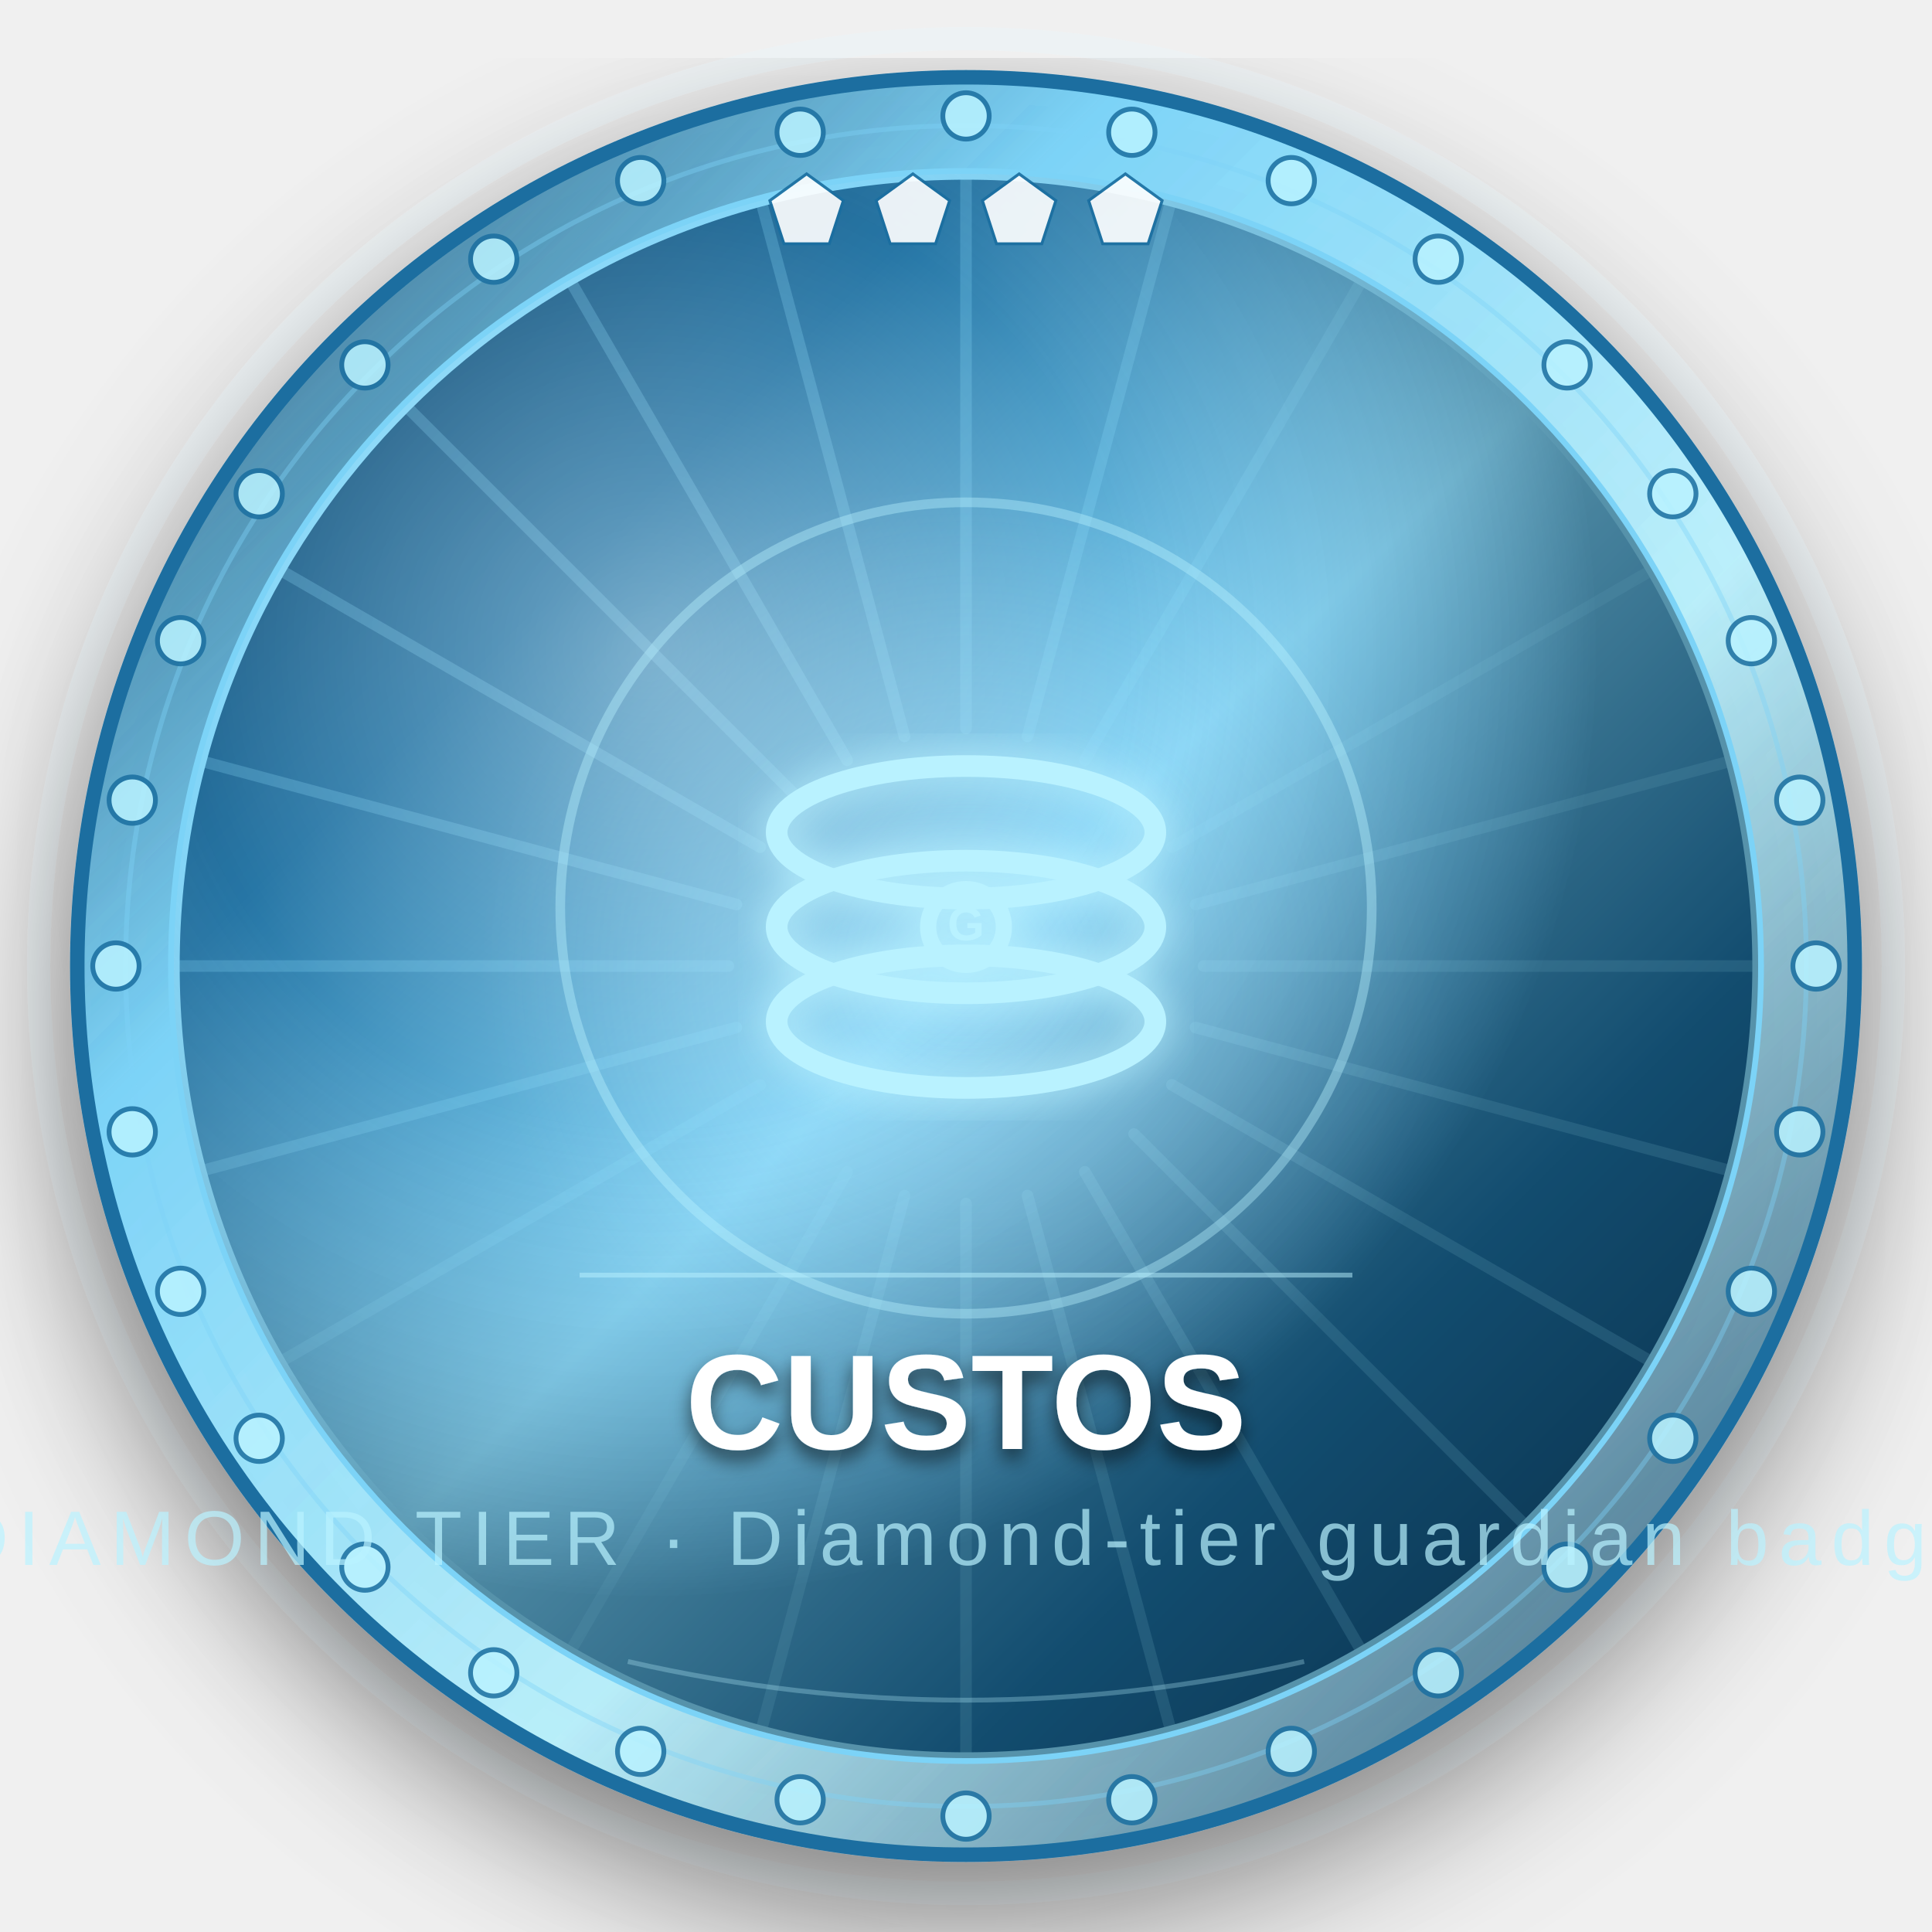
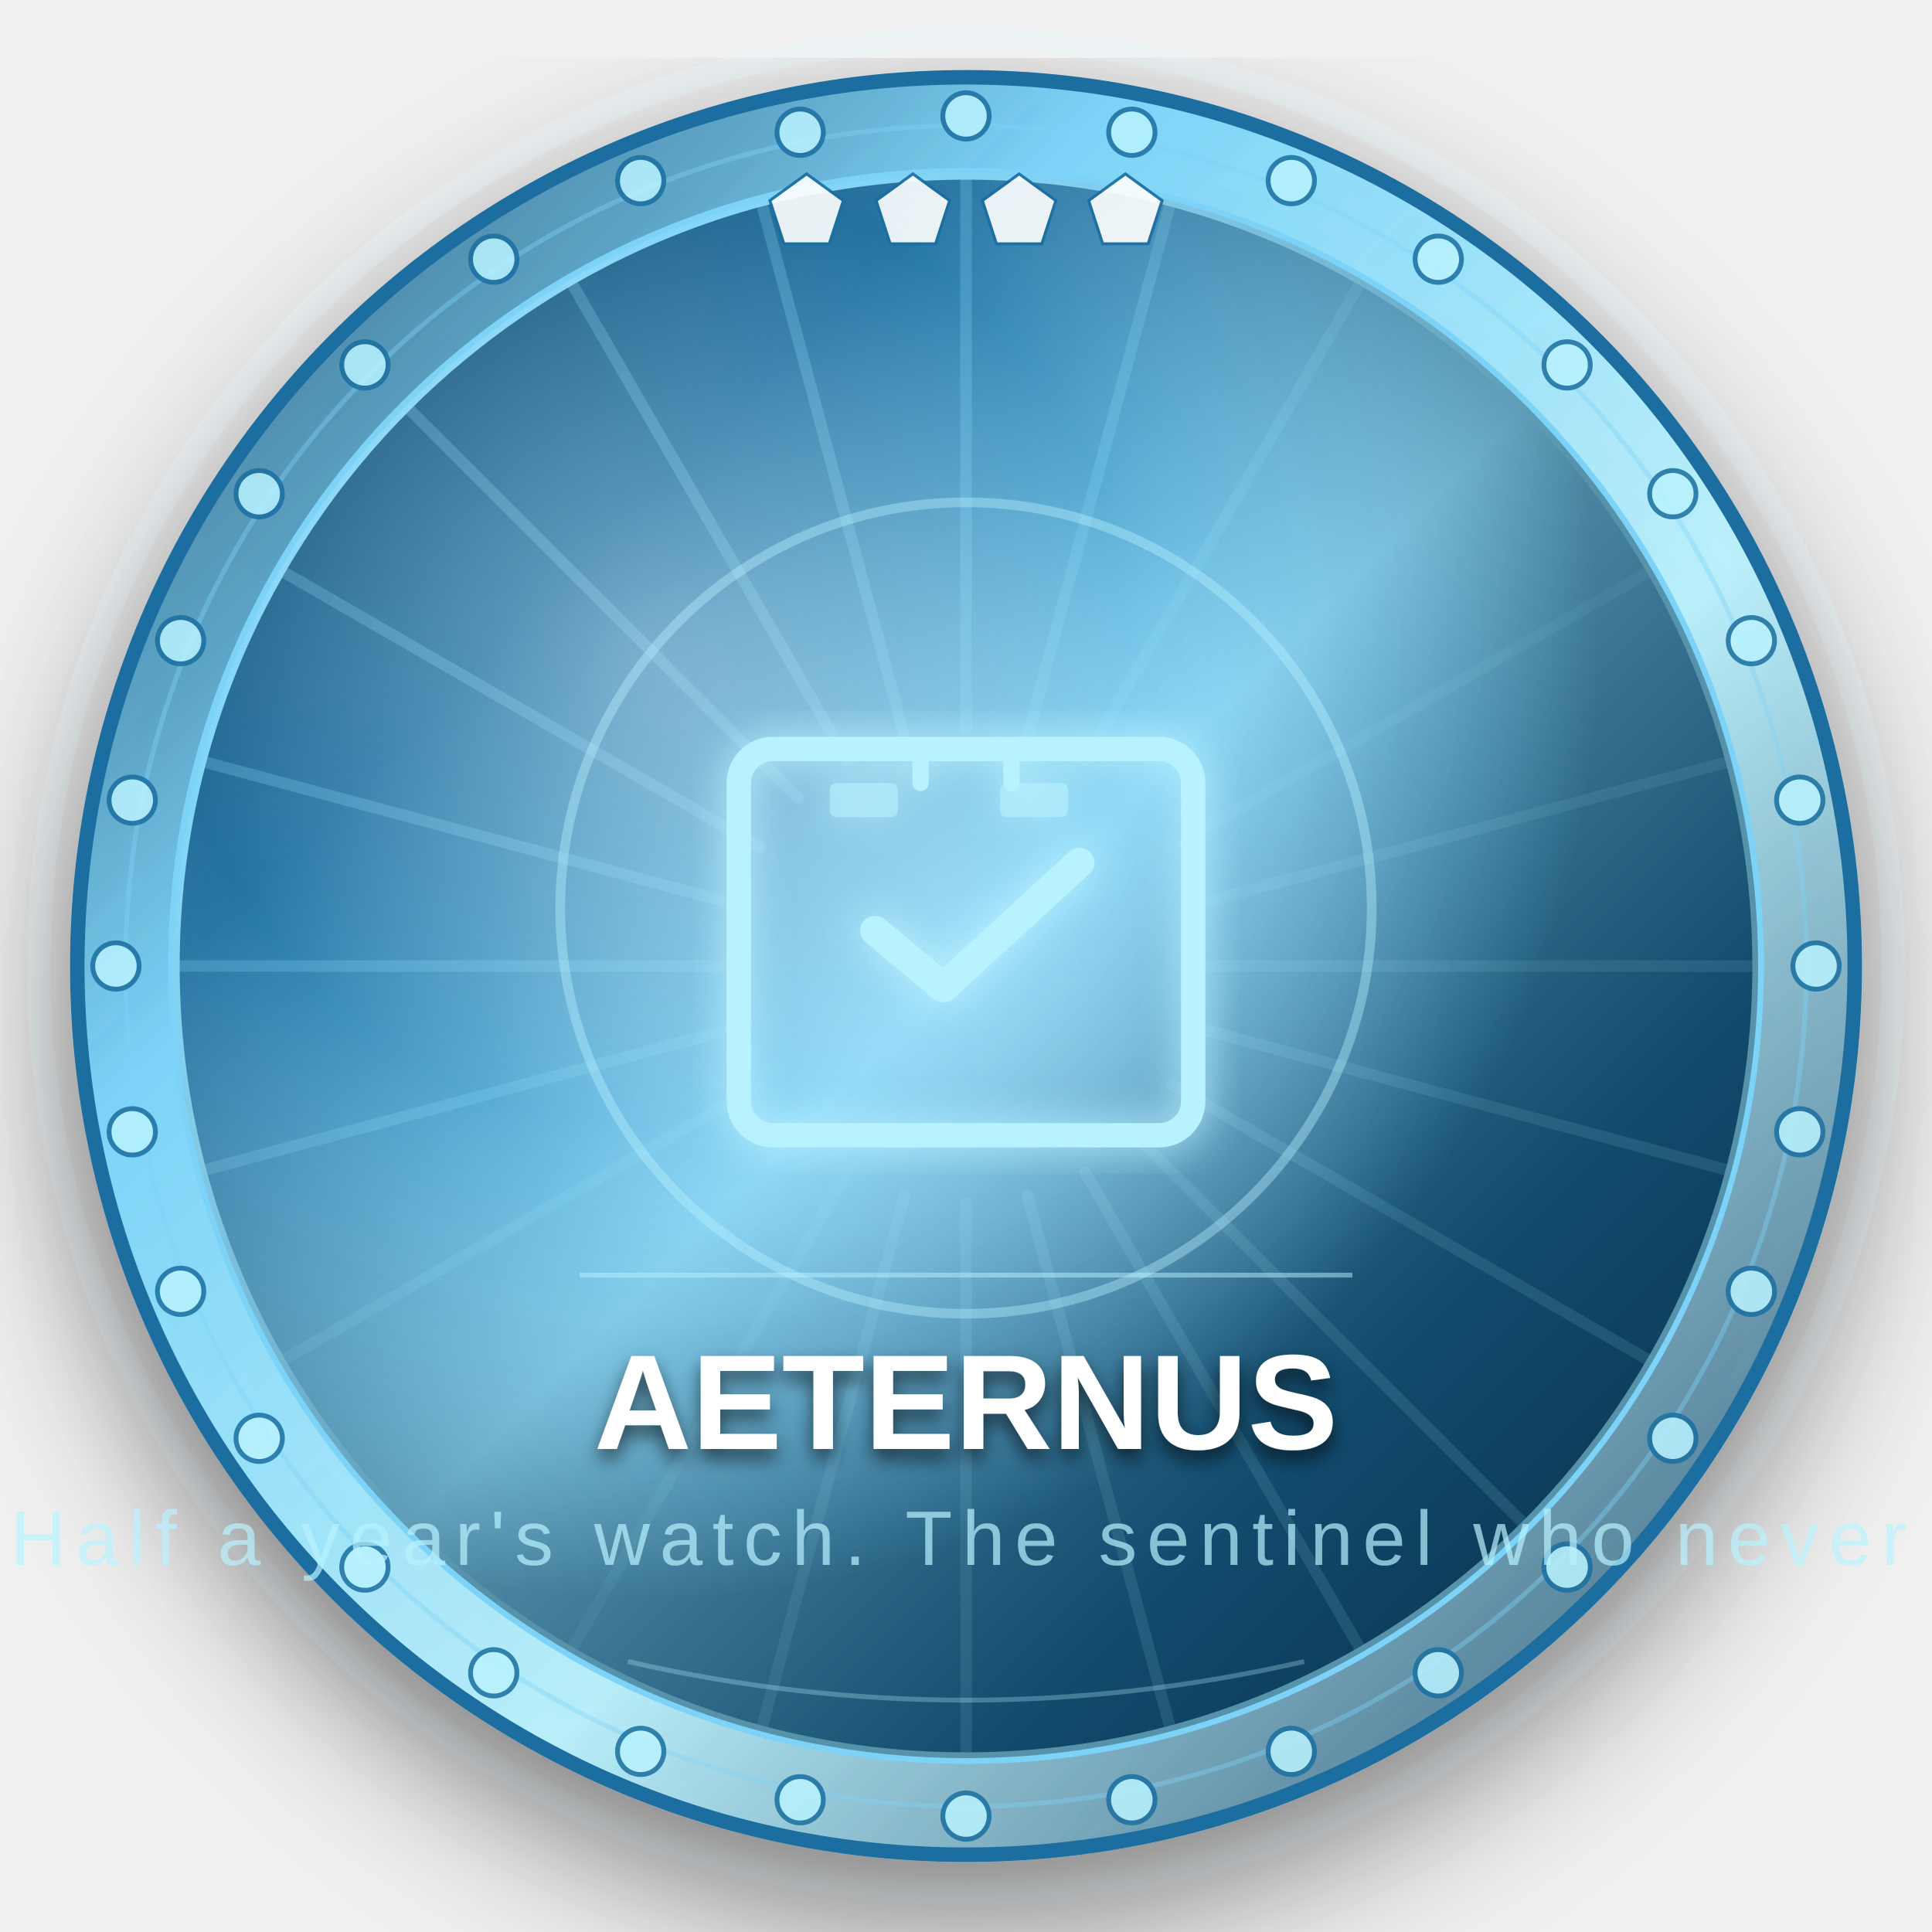
<svg xmlns="http://www.w3.org/2000/svg" viewBox="0 0 200 200" width="200" height="200">
  <defs>
    <linearGradient id="b4" x1="0%" y1="0%" x2="100%" y2="100%">
      <stop offset="0%" stop-color="#0C3B5E" />
      <stop offset="25%" stop-color="#1A6EA0" />
      <stop offset="50%" stop-color="#7CD3F7" />
      <stop offset="75%" stop-color="#1A6EA0" />
      <stop offset="100%" stop-color="#0C3B5E" />
    </linearGradient>
    <linearGradient id="r4" x1="0%" y1="0%" x2="100%" y2="100%">
      <stop offset="0%" stop-color="#0C3B5E" stop-opacity="0.8" />
      <stop offset="30%" stop-color="#7CD3F7" stop-opacity="1" />
      <stop offset="60%" stop-color="#B9F2FF" stop-opacity="0.9" />
      <stop offset="100%" stop-color="#0C3B5E" stop-opacity="0.8" />
    </linearGradient>
    <radialGradient id="s4" cx="30%" cy="30%" r="60%">
      <stop offset="0%" stop-color="#fff" stop-opacity="0.36" />
      <stop offset="50%" stop-color="#fff" stop-opacity="0.05" />
      <stop offset="100%" stop-color="#000" stop-opacity="0.31" />
    </radialGradient>
    <radialGradient id="c4" cx="50%" cy="50%" r="50%">
      <stop offset="0%" stop-color="#E8F8FF" stop-opacity="0.25" />
      <stop offset="100%" stop-color="#E8F8FF" stop-opacity="0" />
    </radialGradient>
    <filter id="sh4" x="-30%" y="-30%" width="160%" height="160%">
      <feDropShadow dx="0" dy="6" stdDeviation="7" flood-color="#000" flood-opacity="0.5" />
    </filter>
    <filter id="ig4">
      <feGaussianBlur stdDeviation="2" result="b" />
      <feMerge>
        <feMergeNode in="b" />
        <feMergeNode in="SourceGraphic" />
      </feMerge>
    </filter>
  </defs>
  <circle cx="100" cy="100" r="96" fill="none" stroke="#E8F8FF" stroke-width="2.4" opacity="0.3" filter="url(#sh4)" />
  <circle cx="100" cy="100" r="92" fill="url(#r4)" stroke="#1A6EA0" stroke-width="1.5" filter="url(#sh4)" />
  <circle cx="100" cy="100" r="87" fill="none" stroke="#7CD3F7" stroke-width="0.5" opacity="0.4" />
  <circle cx="100" cy="100" r="82" fill="url(#b4)" stroke="#7CD3F7" stroke-width="1.2" />
  <line x1="124.6" y1="100" x2="182" y2="100" stroke="#7CD3F7" stroke-width="1.2" opacity="0.26" stroke-linecap="round" />
  <line x1="123.762" y1="106.367" x2="179.206" y2="121.223" stroke="#7CD3F7" stroke-width="1.2" opacity="0.26" stroke-linecap="round" />
  <line x1="121.304" y1="112.3" x2="171.014" y2="141" stroke="#7CD3F7" stroke-width="1.2" opacity="0.26" stroke-linecap="round" />
  <line x1="117.395" y1="117.395" x2="157.983" y2="157.983" stroke="#7CD3F7" stroke-width="1.2" opacity="0.26" stroke-linecap="round" />
  <line x1="112.3" y1="121.304" x2="141" y2="171.014" stroke="#7CD3F7" stroke-width="1.2" opacity="0.26" stroke-linecap="round" />
  <line x1="106.367" y1="123.762" x2="121.223" y2="179.206" stroke="#7CD3F7" stroke-width="1.2" opacity="0.26" stroke-linecap="round" />
  <line x1="100" y1="124.6" x2="100" y2="182" stroke="#7CD3F7" stroke-width="1.2" opacity="0.26" stroke-linecap="round" />
  <line x1="93.633" y1="123.762" x2="78.777" y2="179.206" stroke="#7CD3F7" stroke-width="1.2" opacity="0.26" stroke-linecap="round" />
  <line x1="87.7" y1="121.304" x2="59" y2="171.014" stroke="#7CD3F7" stroke-width="1.2" opacity="0.26" stroke-linecap="round" />
  <line x1="82.605" y1="117.395" x2="42.017" y2="157.983" stroke="#7CD3F7" stroke-width="1.2" opacity="0.26" stroke-linecap="round" />
  <line x1="78.696" y1="112.3" x2="28.986" y2="141" stroke="#7CD3F7" stroke-width="1.2" opacity="0.26" stroke-linecap="round" />
  <line x1="76.238" y1="106.367" x2="20.794" y2="121.223" stroke="#7CD3F7" stroke-width="1.2" opacity="0.26" stroke-linecap="round" />
  <line x1="75.4" y1="100" x2="18" y2="100" stroke="#7CD3F7" stroke-width="1.2" opacity="0.26" stroke-linecap="round" />
  <line x1="76.238" y1="93.633" x2="20.794" y2="78.777" stroke="#7CD3F7" stroke-width="1.2" opacity="0.26" stroke-linecap="round" />
  <line x1="78.696" y1="87.7" x2="28.986" y2="59" stroke="#7CD3F7" stroke-width="1.2" opacity="0.26" stroke-linecap="round" />
  <line x1="82.605" y1="82.605" x2="42.017" y2="42.017" stroke="#7CD3F7" stroke-width="1.2" opacity="0.26" stroke-linecap="round" />
  <line x1="87.7" y1="78.696" x2="59" y2="28.986" stroke="#7CD3F7" stroke-width="1.2" opacity="0.26" stroke-linecap="round" />
  <line x1="93.633" y1="76.238" x2="78.777" y2="20.794" stroke="#7CD3F7" stroke-width="1.2" opacity="0.26" stroke-linecap="round" />
  <line x1="100" y1="75.4" x2="100" y2="18" stroke="#7CD3F7" stroke-width="1.2" opacity="0.26" stroke-linecap="round" />
  <line x1="106.367" y1="76.238" x2="121.223" y2="20.794" stroke="#7CD3F7" stroke-width="1.2" opacity="0.26" stroke-linecap="round" />
  <line x1="112.3" y1="78.696" x2="141" y2="28.986" stroke="#7CD3F7" stroke-width="1.2" opacity="0.26" stroke-linecap="round" />
  <line x1="117.395" y1="82.605" x2="157.983" y2="42.017" stroke="#7CD3F7" stroke-width="1.2" opacity="0.26" stroke-linecap="round" />
  <line x1="121.304" y1="87.7" x2="171.014" y2="59" stroke="#7CD3F7" stroke-width="1.2" opacity="0.26" stroke-linecap="round" />
  <line x1="123.762" y1="93.633" x2="179.206" y2="78.777" stroke="#7CD3F7" stroke-width="1.2" opacity="0.26" stroke-linecap="round" />
  <circle cx="100" cy="100" r="50" fill="url(#c4)" />
  <circle cx="100" cy="100" r="82" fill="url(#s4)" />
  <circle cx="100" cy="12" r="2.4" fill="#B9F2FF" stroke="#1A6EA0" stroke-width="0.5" opacity="0.85" />
  <circle cx="117.168" cy="13.691" r="2.4" fill="#B9F2FF" stroke="#1A6EA0" stroke-width="0.5" opacity="0.85" />
  <circle cx="133.676" cy="18.699" r="2.4" fill="#B9F2FF" stroke="#1A6EA0" stroke-width="0.5" opacity="0.85" />
  <circle cx="148.89" cy="26.831" r="2.4" fill="#B9F2FF" stroke="#1A6EA0" stroke-width="0.5" opacity="0.85" />
  <circle cx="162.225" cy="37.775" r="2.4" fill="#B9F2FF" stroke="#1A6EA0" stroke-width="0.5" opacity="0.85" />
  <circle cx="173.169" cy="51.11" r="2.4" fill="#B9F2FF" stroke="#1A6EA0" stroke-width="0.5" opacity="0.85" />
  <circle cx="181.301" cy="66.324" r="2.4" fill="#B9F2FF" stroke="#1A6EA0" stroke-width="0.5" opacity="0.85" />
  <circle cx="186.309" cy="82.832" r="2.4" fill="#B9F2FF" stroke="#1A6EA0" stroke-width="0.5" opacity="0.85" />
  <circle cx="188" cy="100" r="2.4" fill="#B9F2FF" stroke="#1A6EA0" stroke-width="0.5" opacity="0.85" />
  <circle cx="186.309" cy="117.168" r="2.4" fill="#B9F2FF" stroke="#1A6EA0" stroke-width="0.5" opacity="0.85" />
  <circle cx="181.301" cy="133.676" r="2.4" fill="#B9F2FF" stroke="#1A6EA0" stroke-width="0.5" opacity="0.85" />
  <circle cx="173.169" cy="148.89" r="2.4" fill="#B9F2FF" stroke="#1A6EA0" stroke-width="0.5" opacity="0.85" />
  <circle cx="162.225" cy="162.225" r="2.4" fill="#B9F2FF" stroke="#1A6EA0" stroke-width="0.5" opacity="0.85" />
  <circle cx="148.89" cy="173.169" r="2.4" fill="#B9F2FF" stroke="#1A6EA0" stroke-width="0.5" opacity="0.85" />
  <circle cx="133.676" cy="181.301" r="2.4" fill="#B9F2FF" stroke="#1A6EA0" stroke-width="0.5" opacity="0.85" />
  <circle cx="117.168" cy="186.309" r="2.4" fill="#B9F2FF" stroke="#1A6EA0" stroke-width="0.5" opacity="0.85" />
  <circle cx="100" cy="188" r="2.4" fill="#B9F2FF" stroke="#1A6EA0" stroke-width="0.5" opacity="0.85" />
  <circle cx="82.832" cy="186.309" r="2.4" fill="#B9F2FF" stroke="#1A6EA0" stroke-width="0.5" opacity="0.85" />
  <circle cx="66.324" cy="181.301" r="2.4" fill="#B9F2FF" stroke="#1A6EA0" stroke-width="0.5" opacity="0.85" />
  <circle cx="51.11" cy="173.169" r="2.4" fill="#B9F2FF" stroke="#1A6EA0" stroke-width="0.5" opacity="0.85" />
  <circle cx="37.775" cy="162.225" r="2.4" fill="#B9F2FF" stroke="#1A6EA0" stroke-width="0.5" opacity="0.85" />
  <circle cx="26.831" cy="148.89" r="2.4" fill="#B9F2FF" stroke="#1A6EA0" stroke-width="0.5" opacity="0.85" />
  <circle cx="18.699" cy="133.676" r="2.4" fill="#B9F2FF" stroke="#1A6EA0" stroke-width="0.5" opacity="0.85" />
  <circle cx="13.691" cy="117.168" r="2.4" fill="#B9F2FF" stroke="#1A6EA0" stroke-width="0.5" opacity="0.85" />
  <circle cx="12" cy="100" r="2.4" fill="#B9F2FF" stroke="#1A6EA0" stroke-width="0.5" opacity="0.85" />
  <circle cx="13.691" cy="82.832" r="2.4" fill="#B9F2FF" stroke="#1A6EA0" stroke-width="0.5" opacity="0.85" />
  <circle cx="18.699" cy="66.324" r="2.4" fill="#B9F2FF" stroke="#1A6EA0" stroke-width="0.5" opacity="0.85" />
  <circle cx="26.831" cy="51.11" r="2.4" fill="#B9F2FF" stroke="#1A6EA0" stroke-width="0.5" opacity="0.85" />
  <circle cx="37.775" cy="37.775" r="2.4" fill="#B9F2FF" stroke="#1A6EA0" stroke-width="0.5" opacity="0.85" />
  <circle cx="51.11" cy="26.831" r="2.4" fill="#B9F2FF" stroke="#1A6EA0" stroke-width="0.5" opacity="0.85" />
  <circle cx="66.324" cy="18.699" r="2.4" fill="#B9F2FF" stroke="#1A6EA0" stroke-width="0.5" opacity="0.85" />
  <circle cx="82.832" cy="13.691" r="2.4" fill="#B9F2FF" stroke="#1A6EA0" stroke-width="0.5" opacity="0.85" />
  <polygon points="83.5,18 87.304,20.764 85.851,25.236 81.149,25.236 79.696,20.764" fill="#FFFFFF" stroke="#1A6EA0" stroke-width="0.3" opacity="0.9" />
  <polygon points="94.5,18 98.304,20.764 96.851,25.236 92.149,25.236 90.696,20.764" fill="#FFFFFF" stroke="#1A6EA0" stroke-width="0.3" opacity="0.9" />
  <polygon points="105.5,18 109.304,20.764 107.851,25.236 103.149,25.236 101.696,20.764" fill="#FFFFFF" stroke="#1A6EA0" stroke-width="0.3" opacity="0.9" />
  <polygon points="116.5,18 120.304,20.764 118.851,25.236 114.149,25.236 112.696,20.764" fill="#FFFFFF" stroke="#1A6EA0" stroke-width="0.3" opacity="0.9" />
  <circle cx="100" cy="94" r="42" fill="none" stroke="#B9F2FF" stroke-width="1" opacity="0.4" />
  <g filter="url(#ig4)">
    <g transform="translate(100,94)">
-       <ellipse cx="0" cy="-7.84" rx="19.6" ry="6.86" fill="none" stroke="#B9F2FF" stroke-width="2.24" />
-       <ellipse cx="0" cy="1.96" rx="19.6" ry="6.86" fill="none" stroke="#B9F2FF" stroke-width="2.24" />
-       <ellipse cx="0" cy="11.76" rx="19.6" ry="6.86" fill="none" stroke="#B9F2FF" stroke-width="2.24" />
-       <circle cx="0" cy="1.96" r="3.92" fill="none" stroke="#B9F2FF" stroke-width="1.68" />
-       <text x="0" y="3.332" text-anchor="middle" font-size="4.9" fill="#B9F2FF" font-weight="bold" font-family="Arial">G</text>
+       <rect x="-23.52" y="-16.464" width="47.04" height="39.984" rx="3.528" fill="none" stroke="#B9F2FF" stroke-width="2.52" />
+       <rect x="-14.112" y="-12.936" width="7.056" height="3.528" rx="0.706" fill="#B9F2FF" opacity="0.6" />
+       <rect x="3.528" y="-12.936" width="7.056" height="3.528" rx="0.706" fill="#B9F2FF" opacity="0.6" />
+       <line x1="-4.704" y1="-12.936" x2="-4.704" y2="-16.464" stroke="#B9F2FF" stroke-width="1.68" stroke-linecap="round" />
+       <line x1="4.704" y1="-12.936" x2="4.704" y2="-16.464" stroke="#B9F2FF" stroke-width="1.68" stroke-linecap="round" />
+       <polyline points="-9.408,2.352 -2.352,8.232 11.76,-4.704" fill="none" stroke="#B9F2FF" stroke-width="3.08" stroke-linecap="round" stroke-linejoin="round" />
    </g>
  </g>
  <line x1="60" y1="132" x2="140" y2="132" stroke="#B9F2FF" stroke-width="0.5" opacity="0.5" />
-   <text x="100" y="150" text-anchor="middle" font-size="14" font-weight="bold" fill="#fff" font-family="Arial,sans-serif" filter="drop-shadow(0 1px 1px rgba(0,0,0,0.6))">CUSTOS</text>
-   <text x="100" y="162" text-anchor="middle" font-size="8" fill="#B9F2FF" opacity="0.7" font-family="Arial,sans-serif" letter-spacing="1">DIAMOND TIER · Diamond-tier guardian badge</text>
+   <text x="100" y="150" text-anchor="middle" font-size="14" font-weight="bold" fill="#fff" font-family="Arial,sans-serif" filter="drop-shadow(0 1px 1px rgba(0,0,0,0.6))">AETERNUS</text>
+   <text x="100" y="162" text-anchor="middle" font-size="8" fill="#B9F2FF" opacity="0.7" font-family="Arial,sans-serif" letter-spacing="1">DIAMOND TIER · Half a year's watch. The sentinel who never leaves their post.</text>
  <path d="M65 172 Q100 180 135 172" fill="none" stroke="#B9F2FF" stroke-width="0.5" opacity="0.3" />
</svg>
